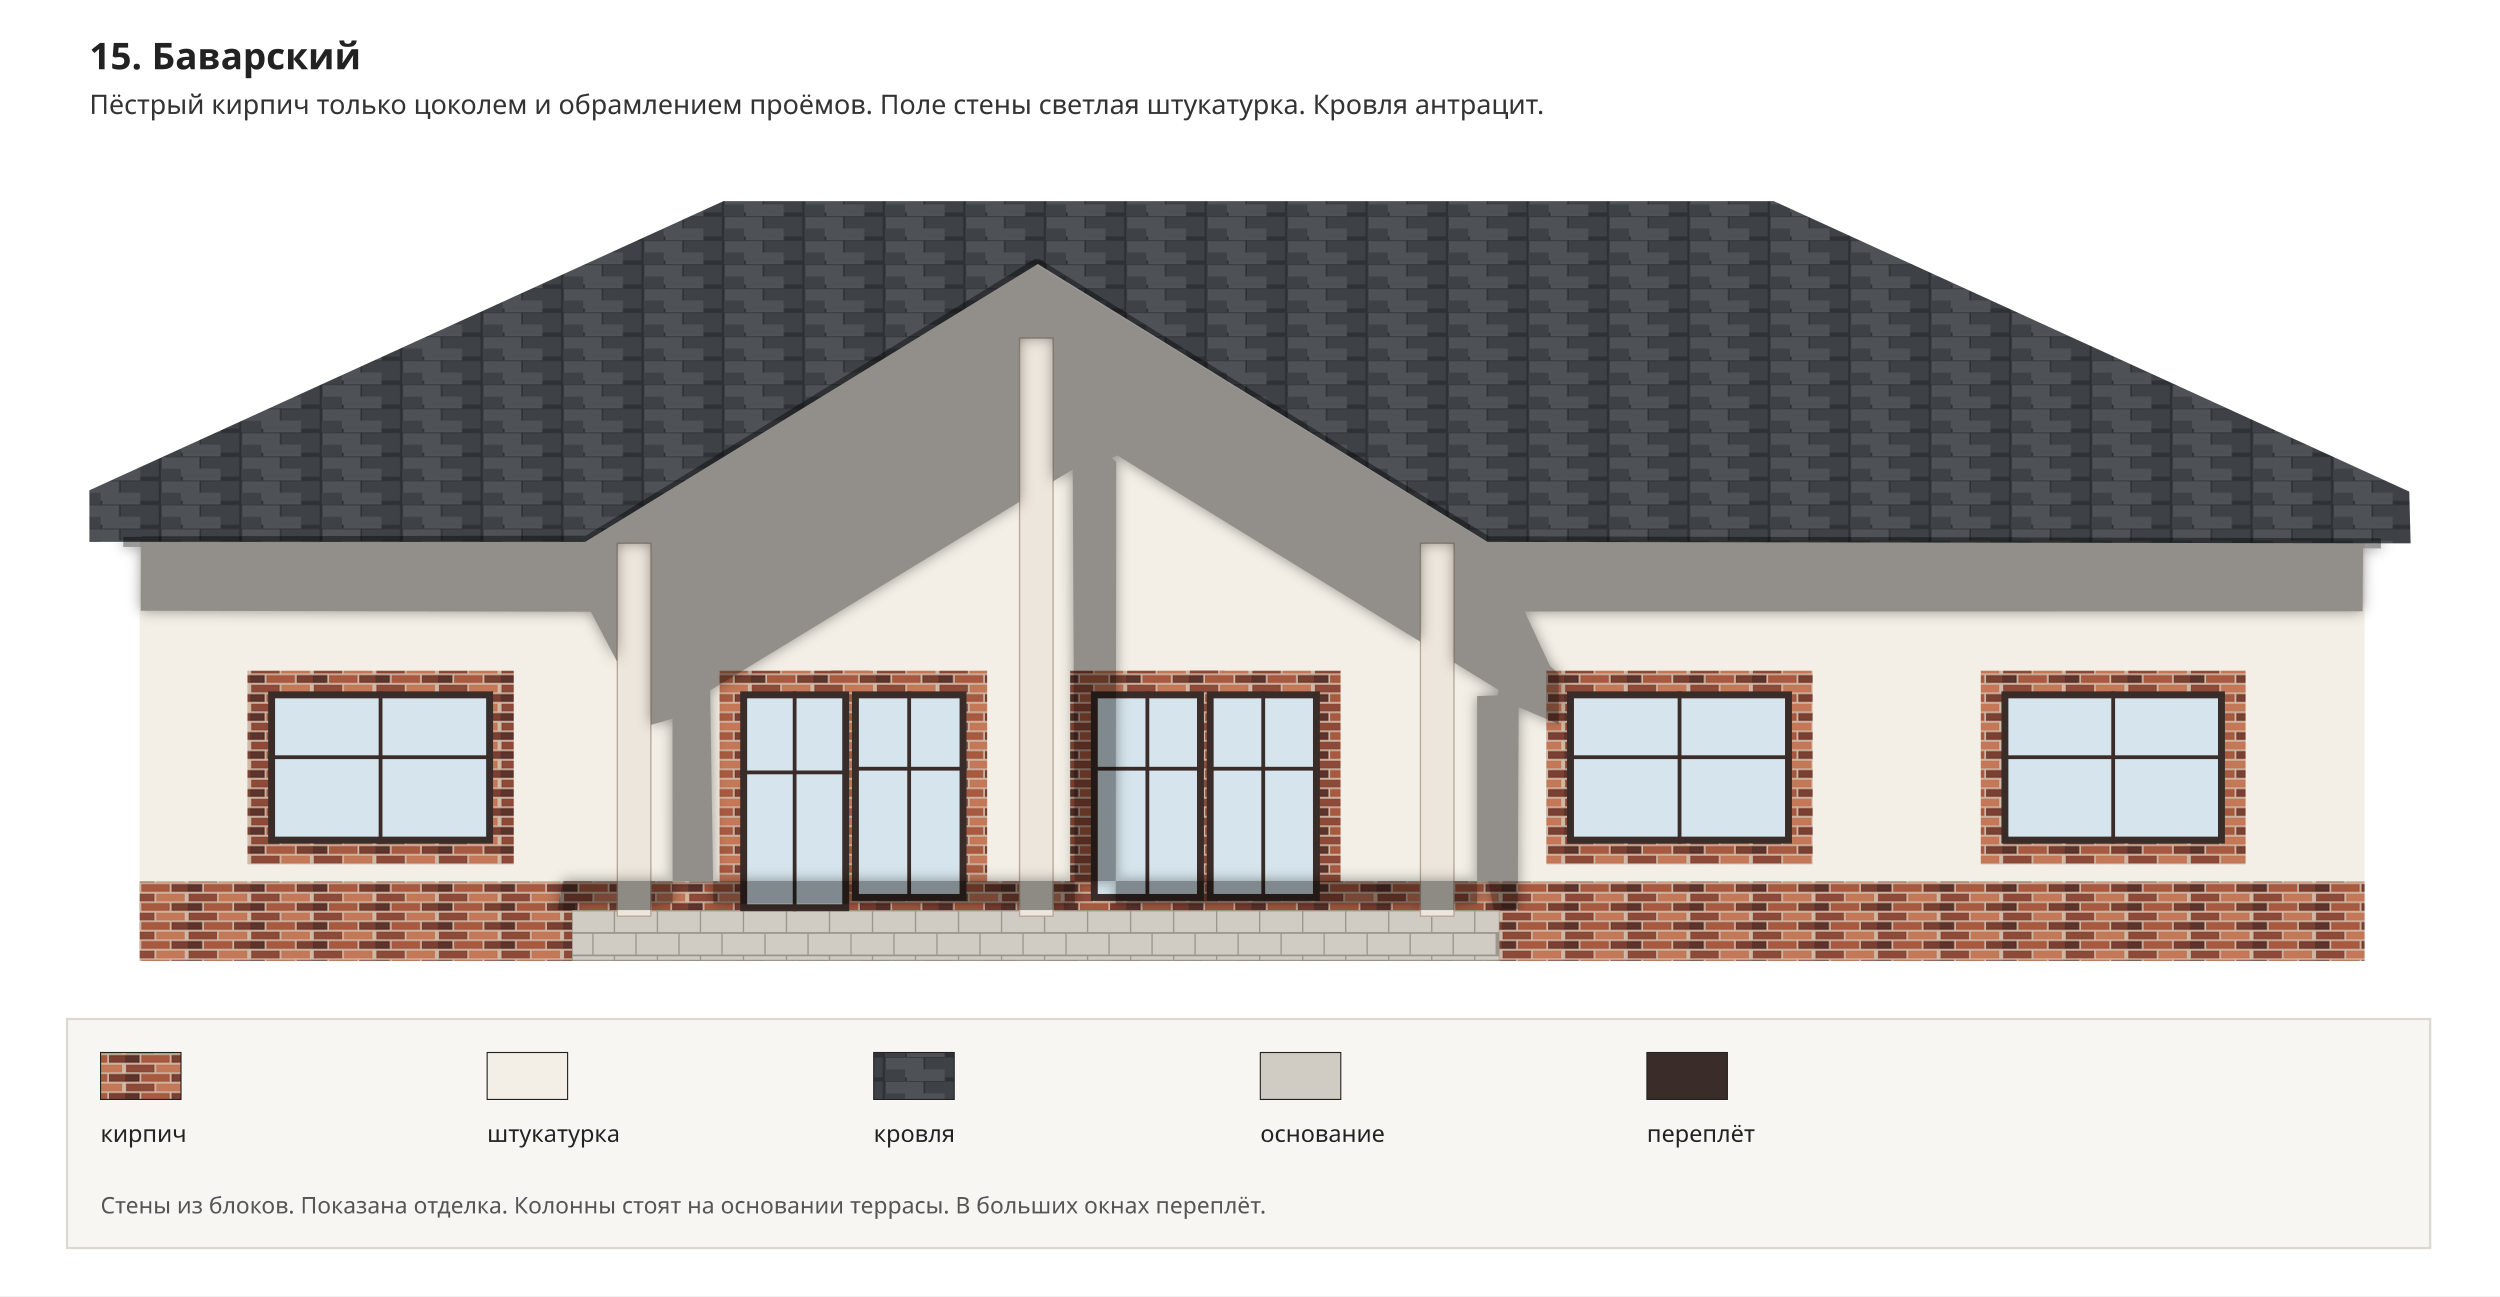
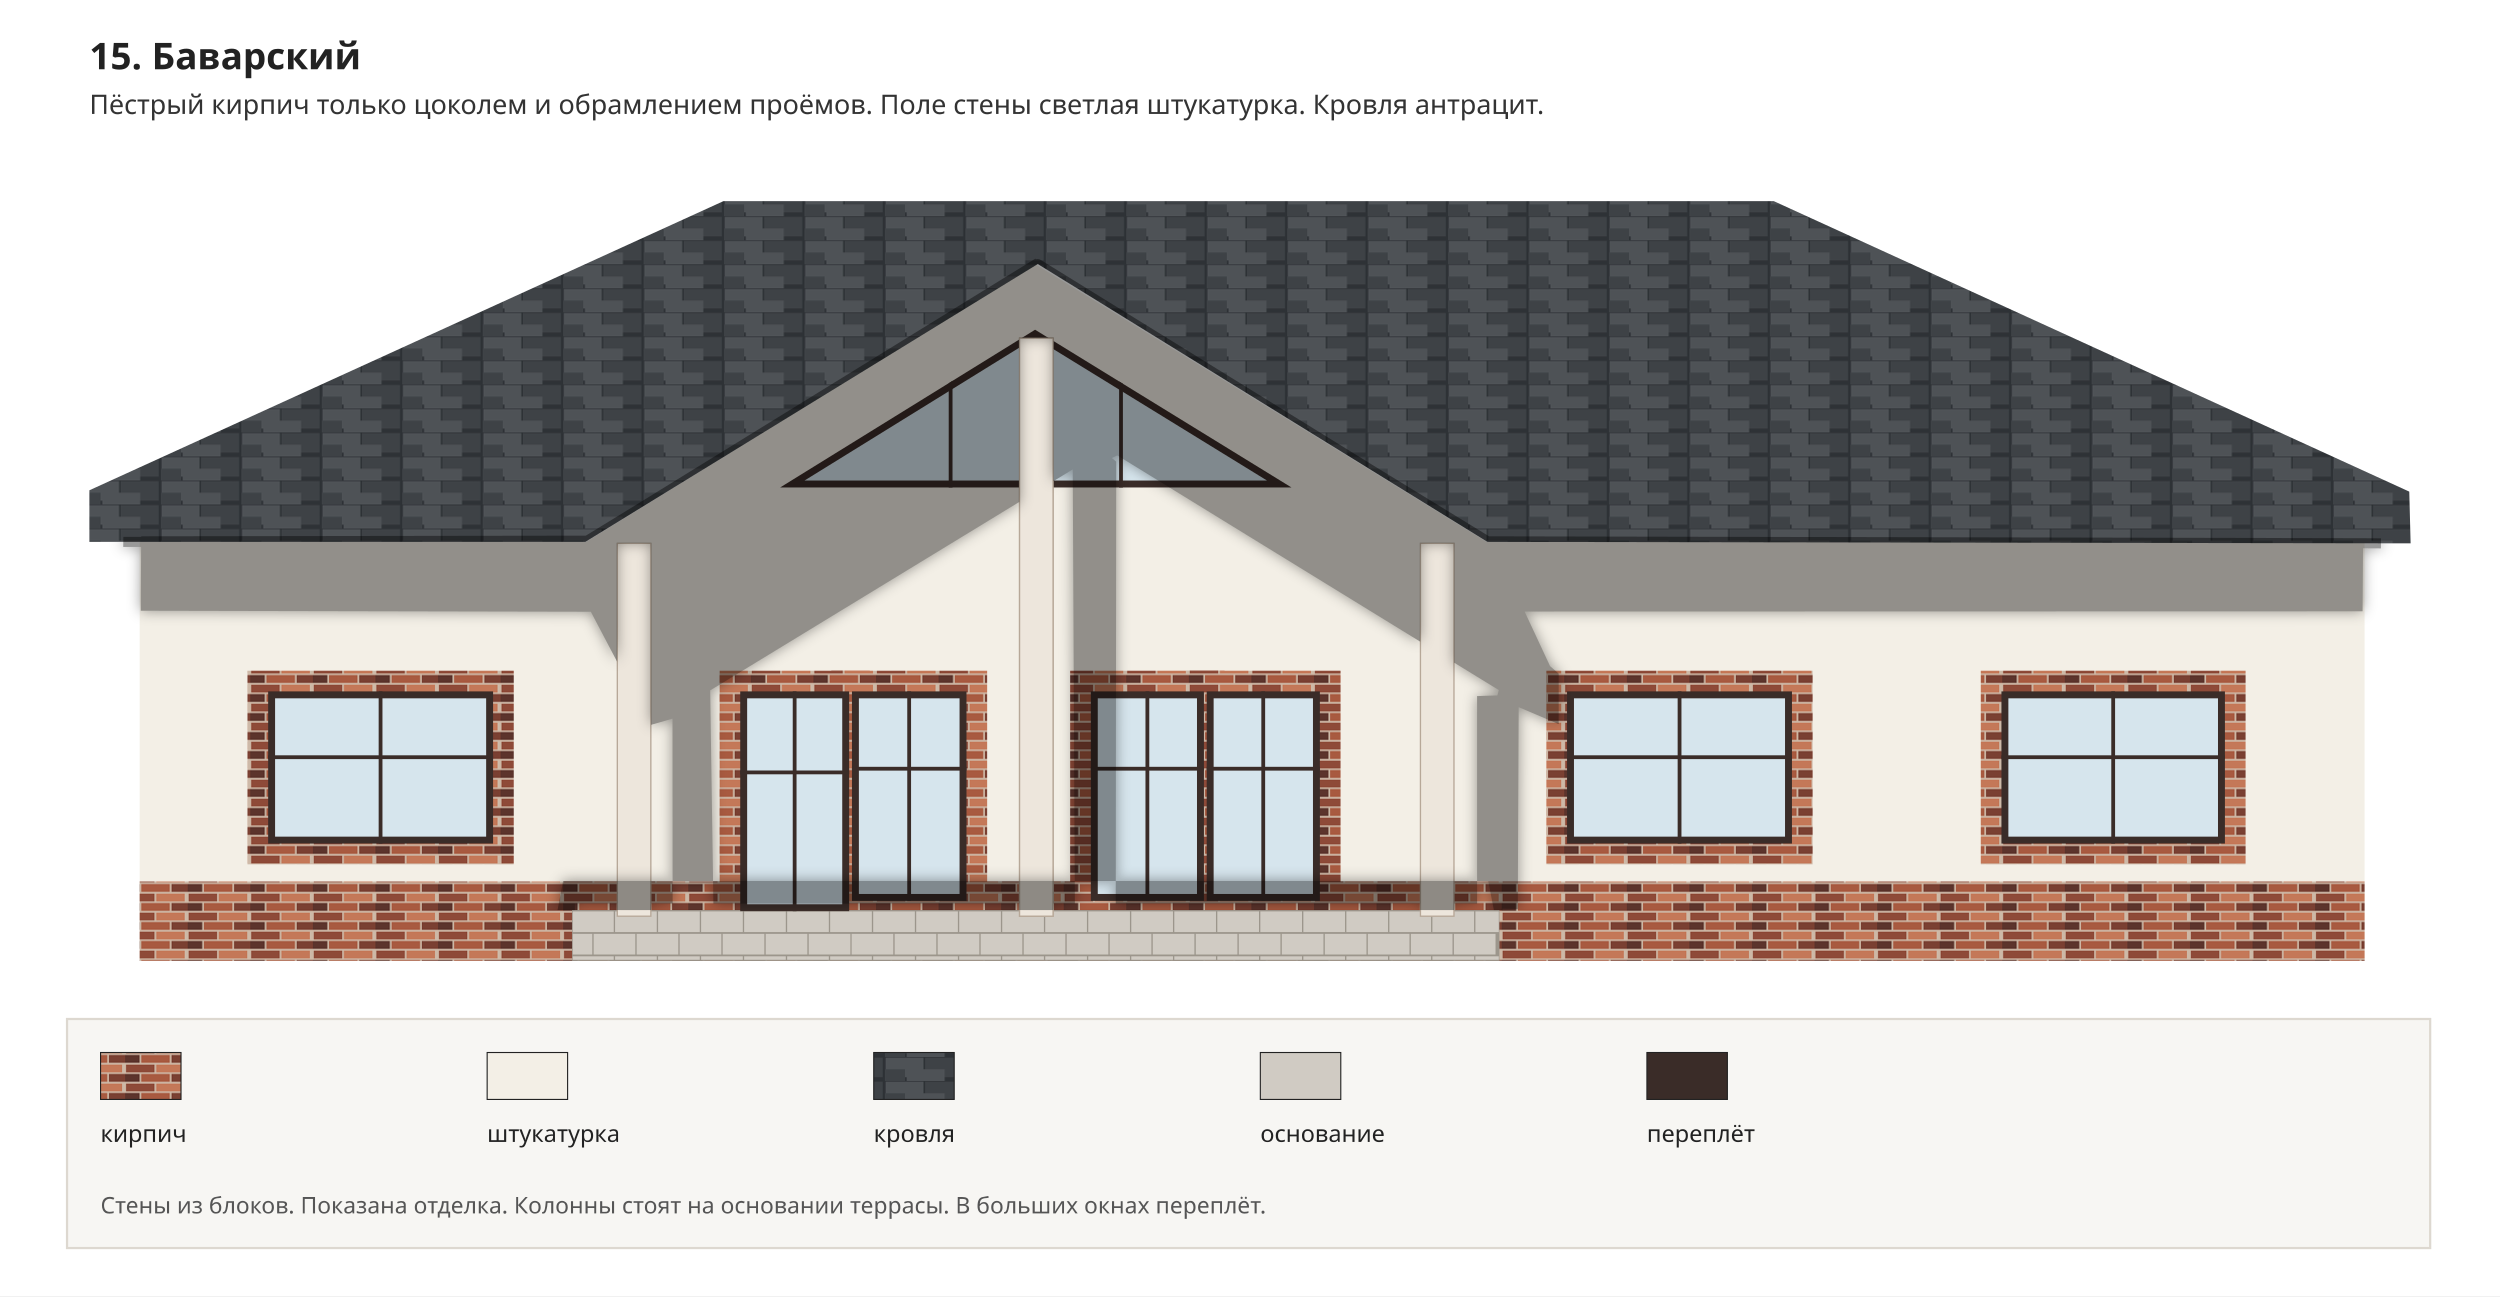
<svg xmlns="http://www.w3.org/2000/svg" width="223.75mm" height="116.0mm" viewBox="0 0 223.75 116.0">
  <rect width="100%" height="100%" fill="#ffffff" />
  <text x="8" y="6.2" font-family="sans-serif" font-size="3.3" font-weight="700" fill="#222">15. Баварский</text>
  <text x="8" y="10.2" font-family="sans-serif" font-size="2.4" fill="#333">Пёстрый кирпич только цоколем и обрамлением проёмов. Поле стены светлая штукатурка. Кровля антрацит.</text>
  <defs>
    <pattern id="stone" width="13.6" height="3.5" patternUnits="userSpaceOnUse">
      <rect width="13.6" height="3.5" fill="#8F877C" />
      <rect x="0.12" y="0.12" width="4.3" height="1.5" fill="#D2C4B2" />
      <rect x="4.58" y="0.12" width="5.1" height="1.5" fill="#C3B39F" />
      <rect x="9.84" y="0.12" width="3.6" height="1.5" fill="#DDD0BE" />
      <rect x="-1.6" y="1.84" width="3.8" height="1.5" fill="#C9B9A6" />
      <rect x="2.36" y="1.84" width="4.7" height="1.5" fill="#B7A690" />
      <rect x="7.22" y="1.84" width="4.0" height="1.5" fill="#D7CBB8" />
      <rect x="11.38" y="1.84" width="3.4" height="1.5" fill="#C0B09C" />
    </pattern>
    <pattern id="stoneDark" width="13.6" height="3.5" patternUnits="userSpaceOnUse">
      <rect width="13.6" height="3.5" fill="#5E5954" />
      <rect x="0.12" y="0.12" width="4.3" height="1.5" fill="#8A8178" />
      <rect x="4.58" y="0.12" width="5.1" height="1.5" fill="#756C64" />
      <rect x="9.84" y="0.12" width="3.6" height="1.5" fill="#948B82" />
      <rect x="-1.6" y="1.84" width="3.8" height="1.5" fill="#7A7168" />
      <rect x="2.36" y="1.84" width="4.7" height="1.5" fill="#6A625A" />
      <rect x="7.22" y="1.84" width="4.0" height="1.5" fill="#857C74" />
    </pattern>
    <pattern id="brick" width="5.6" height="1.7" patternUnits="userSpaceOnUse">
      <rect width="5.6" height="1.7" fill="#CDB8A6" />
      <rect x="0.08" y="0.08" width="2.55" height="0.7" fill="#8E4A38" />
      <rect x="2.78" y="0.08" width="2.55" height="0.7" fill="#7A4032" />
      <rect x="-1.25" y="0.92" width="2.55" height="0.7" fill="#964E3C" />
      <rect x="1.45" y="0.92" width="2.55" height="0.7" fill="#7A4032" />
      <rect x="4.15" y="0.92" width="2.55" height="0.7" fill="#8E4A38" />
    </pattern>
    <pattern id="brickDark" width="5.6" height="1.7" patternUnits="userSpaceOnUse">
      <rect width="5.6" height="1.7" fill="#B59A8C" />
      <rect x="0.08" y="0.08" width="2.55" height="0.7" fill="#6E382C" />
      <rect x="2.78" y="0.08" width="2.55" height="0.7" fill="#5C2E24" />
      <rect x="-1.25" y="0.92" width="2.55" height="0.7" fill="#743C30" />
      <rect x="1.45" y="0.92" width="2.55" height="0.7" fill="#5C2E24" />
      <rect x="4.15" y="0.92" width="2.55" height="0.7" fill="#6E382C" />
    </pattern>
    <pattern id="bavaria" width="5.6" height="1.7" patternUnits="userSpaceOnUse">
      <rect width="5.6" height="1.7" fill="#CDB8A6" />
      <rect x="0.08" y="0.08" width="2.55" height="0.7" fill="#8E4A38" />
      <rect x="2.78" y="0.08" width="2.55" height="0.7" fill="#C47858" />
      <rect x="-1.25" y="0.92" width="2.55" height="0.7" fill="#5C342C" />
      <rect x="1.45" y="0.92" width="2.55" height="0.7" fill="#A85A40" />
      <rect x="4.15" y="0.92" width="2.55" height="0.7" fill="#7A4032" />
    </pattern>
    <pattern id="silicate" width="5.6" height="1.7" patternUnits="userSpaceOnUse">
      <rect width="5.6" height="1.7" fill="#C5C3BC" />
      <rect x="0.08" y="0.08" width="2.55" height="0.7" fill="#E7E4DC" />
      <rect x="2.78" y="0.08" width="2.55" height="0.7" fill="#D9D6CE" />
      <rect x="-1.25" y="0.92" width="2.55" height="0.7" fill="#F2EFE8" />
      <rect x="1.45" y="0.92" width="2.55" height="0.7" fill="#E0DDD4" />
      <rect x="4.15" y="0.92" width="2.55" height="0.7" fill="#E7E4DC" />
    </pattern>
    <pattern id="siding" width="6" height="1.65" patternUnits="userSpaceOnUse">
      <rect width="6" height="1.65" fill="#B7B1A6" />
      <rect width="6" height="1.38" fill="#E3DED4" />
    </pattern>
    <pattern id="vsiding" width="2.05" height="8" patternUnits="userSpaceOnUse">
      <rect width="2.05" height="8" fill="#B7B3AA" />
      <rect width="1.88" height="8" fill="#E4E1DA" />
    </pattern>
    <pattern id="ashlar" width="9.2" height="4.6" patternUnits="userSpaceOnUse">
      <rect width="9.2" height="4.6" fill="#C8BEB0" />
      <rect x="0.12" y="0.12" width="4.3" height="2.05" fill="#E7DDD0" />
      <rect x="4.58" y="0.12" width="4.45" height="2.05" fill="#F3EBE0" />
      <rect x="-2.1" y="2.35" width="4.3" height="2.05" fill="#EFE6D8" />
      <rect x="2.36" y="2.35" width="4.5" height="2.05" fill="#E4D9C8" />
      <rect x="7.02" y="2.35" width="4.2" height="2.05" fill="#F7F1E8" />
    </pattern>
    <pattern id="tile" width="7.2" height="2.6" patternUnits="userSpaceOnUse">
      <rect width="7.2" height="2.6" fill="#6A3024" />
      <rect x="0.06" y="0.06" width="3.4" height="2.15" fill="#8C4638" />
      <rect x="3.6" y="0.06" width="3.4" height="2.15" fill="#7A3C30" />
      <rect x="-1.6" y="1.35" width="3.4" height="2.15" fill="#7A3C30" />
      <rect x="1.95" y="1.35" width="3.4" height="2.15" fill="#8C4638" />
      <rect x="5.5" y="1.35" width="3.4" height="2.15" fill="#7A3C30" />
    </pattern>
    <pattern id="tileDark" width="7.2" height="2.15" patternUnits="userSpaceOnUse">
      <rect width="7.2" height="2.15" fill="#2E3236" />
      <rect x="0.06" y="0.06" width="3.4" height="1.75" fill="#4E5256" />
      <rect x="3.6" y="0.06" width="3.4" height="1.75" fill="#3E4246" />
      <rect x="-1.6" y="1.1" width="3.4" height="1.75" fill="#3E4246" />
      <rect x="1.95" y="1.1" width="3.4" height="1.75" fill="#4E5256" />
    </pattern>
    <pattern id="seam" width="4.4" height="8" patternUnits="userSpaceOnUse">
      <rect width="4.4" height="8" fill="#32353A" />
      <rect width="0.2" height="8" fill="#1C1E20" />
    </pattern>
    <pattern id="barrel" width="2.2" height="2.4" patternUnits="userSpaceOnUse">
      <rect width="2.2" height="2.4" fill="#A84E32" />
      <path d="M0,2.15 Q1.1,1.35 2.2,2.15 L2.2,2.4 L0,2.4 Z" fill="#E8C4AE" />
      <path d="M0.15,0.15 Q1.1,1.05 2.05,0.15" fill="none" stroke="#7A3424" stroke-width="0.12" />
    </pattern>
    <clipPath id="roof">
      <path d="M64.75,18.00 L158.75,18.00 L215.63,44.00 L215.75,48.63 L133.13,48.50 L92.88,23.63 L52.38,48.50 L8.00,48.50 L8.00,43.88 Z" />
    </clipPath>
    <clipPath id="gable">
      <path d="M92.63,23.63 L133.25,48.63 L52.25,48.63 Z" />
    </clipPath>
    <clipPath id="wall">
      <rect x="12.5" y="48.5" width="199.13" height="37.50" />
    </clipPath>
    <clipPath id="wings">
      <path d="M12.5,48.5 H52.25 V86.0 H12.5 Z M133.25,48.5 H211.63 V86.0 H133.25 Z" />
    </clipPath>
    <clipPath id="center">
      <path d="M52.25,48.5 H133.25 V81.45 H52.25 Z M92.63,23.63 L133.25,48.63 L52.25,48.63 Z" />
    </clipPath>
    <clipPath id="ten-below">
      <path d="M4.00,48.50 L12.50,48.50 L52.38,48.50 L92.88,23.63 L133.13,48.50 L211.63,48.62 L220.00,48.62 L220.00,81.45 L4.00,81.45 Z" />
    </clipPath>
    <filter id="ten-blur" filterUnits="userSpaceOnUse" x="0" y="16" width="224" height="84">
      <feGaussianBlur stdDeviation="0.6" />
    </filter>
  </defs>
  <rect x="0.00" y="14.00" width="230.00" height="80.00" fill="#F3EFE6" clip-path="url(#wall)" />
  <rect x="0.00" y="14.00" width="230.00" height="80.00" fill="#F3EFE6" clip-path="url(#gable)" />
  <rect x="22.15" y="60.03" width="23.83" height="17.32" fill="url(#bavaria)" />
  <rect x="138.40" y="60.03" width="23.83" height="17.32" fill="url(#bavaria)" />
  <rect x="177.28" y="60.03" width="23.70" height="17.32" fill="url(#bavaria)" />
  <rect x="64.40" y="60.03" width="13.45" height="23.37" fill="url(#bavaria)" />
  <rect x="74.40" y="60.03" width="13.95" height="22.45" fill="url(#bavaria)" />
  <rect x="95.78" y="60.03" width="13.82" height="22.45" fill="url(#bavaria)" />
  <rect x="106.15" y="60.03" width="13.83" height="22.45" fill="url(#bavaria)" />
  <rect x="12.50" y="78.90" width="199.13" height="7.10" fill="url(#bavaria)" clip-path="url(#wall)" />
  <rect x="0.00" y="14.00" width="230.00" height="80.00" fill="url(#tileDark)" clip-path="url(#roof)" />
  <rect x="51.20" y="81.45" width="83.00" height="4.55" fill="#9C968C" />
  <rect x="51.26" y="81.57" width="3.67" height="1.85" fill="#D0CBC3" />
  <rect x="55.05" y="81.57" width="3.73" height="1.85" fill="#D0CBC3" />
  <rect x="58.90" y="81.57" width="3.73" height="1.85" fill="#D0CBC3" />
  <rect x="62.75" y="81.57" width="3.73" height="1.85" fill="#D0CBC3" />
  <rect x="66.60" y="81.57" width="3.73" height="1.85" fill="#D0CBC3" />
  <rect x="70.45" y="81.57" width="3.73" height="1.85" fill="#D0CBC3" />
  <rect x="74.30" y="81.57" width="3.73" height="1.85" fill="#D0CBC3" />
  <rect x="78.15" y="81.57" width="3.73" height="1.85" fill="#D0CBC3" />
  <rect x="82.00" y="81.57" width="3.73" height="1.85" fill="#D0CBC3" />
  <rect x="85.85" y="81.57" width="3.73" height="1.85" fill="#D0CBC3" />
  <rect x="89.70" y="81.57" width="3.73" height="1.85" fill="#D0CBC3" />
  <rect x="93.55" y="81.57" width="3.73" height="1.85" fill="#D0CBC3" />
  <rect x="97.40" y="81.57" width="3.73" height="1.85" fill="#D0CBC3" />
  <rect x="101.25" y="81.57" width="3.73" height="1.85" fill="#D0CBC3" />
  <rect x="105.10" y="81.57" width="3.73" height="1.85" fill="#D0CBC3" />
  <rect x="108.95" y="81.57" width="3.73" height="1.85" fill="#D0CBC3" />
  <rect x="112.80" y="81.57" width="3.73" height="1.85" fill="#D0CBC3" />
  <rect x="116.65" y="81.57" width="3.73" height="1.85" fill="#D0CBC3" />
  <rect x="120.50" y="81.57" width="3.73" height="1.85" fill="#D0CBC3" />
  <rect x="124.35" y="81.57" width="3.73" height="1.85" fill="#D0CBC3" />
  <rect x="128.20" y="81.57" width="3.73" height="1.85" fill="#D0CBC3" />
  <rect x="132.05" y="81.57" width="2.09" height="1.85" fill="#D0CBC3" />
  <rect x="51.26" y="83.58" width="1.75" height="1.85" fill="#D0CBC3" />
  <rect x="53.13" y="83.58" width="3.73" height="1.85" fill="#D0CBC3" />
  <rect x="56.98" y="83.58" width="3.73" height="1.85" fill="#D0CBC3" />
  <rect x="60.83" y="83.58" width="3.73" height="1.85" fill="#D0CBC3" />
  <rect x="64.68" y="83.58" width="3.73" height="1.85" fill="#D0CBC3" />
  <rect x="68.53" y="83.58" width="3.73" height="1.85" fill="#D0CBC3" />
  <rect x="72.38" y="83.58" width="3.73" height="1.85" fill="#D0CBC3" />
  <rect x="76.22" y="83.58" width="3.73" height="1.85" fill="#D0CBC3" />
  <rect x="80.07" y="83.58" width="3.73" height="1.85" fill="#D0CBC3" />
  <rect x="83.92" y="83.58" width="3.73" height="1.85" fill="#D0CBC3" />
  <rect x="87.77" y="83.58" width="3.73" height="1.85" fill="#D0CBC3" />
  <rect x="91.62" y="83.58" width="3.73" height="1.85" fill="#D0CBC3" />
  <rect x="95.47" y="83.58" width="3.73" height="1.85" fill="#D0CBC3" />
  <rect x="99.32" y="83.58" width="3.73" height="1.85" fill="#D0CBC3" />
  <rect x="103.17" y="83.58" width="3.73" height="1.85" fill="#D0CBC3" />
  <rect x="107.02" y="83.58" width="3.73" height="1.85" fill="#D0CBC3" />
  <rect x="110.87" y="83.58" width="3.73" height="1.85" fill="#D0CBC3" />
  <rect x="114.72" y="83.58" width="3.73" height="1.85" fill="#D0CBC3" />
  <rect x="118.57" y="83.58" width="3.73" height="1.85" fill="#D0CBC3" />
  <rect x="122.42" y="83.58" width="3.73" height="1.85" fill="#D0CBC3" />
  <rect x="126.27" y="83.58" width="3.73" height="1.85" fill="#D0CBC3" />
  <rect x="130.12" y="83.58" width="3.73" height="1.85" fill="#D0CBC3" />
  <rect x="51.26" y="85.59" width="3.67" height="0.31" fill="#D0CBC3" />
  <rect x="55.05" y="85.59" width="3.73" height="0.31" fill="#D0CBC3" />
  <rect x="58.90" y="85.59" width="3.73" height="0.31" fill="#D0CBC3" />
  <rect x="62.75" y="85.59" width="3.73" height="0.31" fill="#D0CBC3" />
  <rect x="66.60" y="85.59" width="3.73" height="0.31" fill="#D0CBC3" />
  <rect x="70.45" y="85.59" width="3.73" height="0.31" fill="#D0CBC3" />
  <rect x="74.30" y="85.59" width="3.73" height="0.31" fill="#D0CBC3" />
  <rect x="78.15" y="85.59" width="3.73" height="0.31" fill="#D0CBC3" />
  <rect x="82.00" y="85.59" width="3.73" height="0.31" fill="#D0CBC3" />
  <rect x="85.85" y="85.59" width="3.73" height="0.31" fill="#D0CBC3" />
  <rect x="89.70" y="85.59" width="3.73" height="0.31" fill="#D0CBC3" />
  <rect x="93.55" y="85.59" width="3.73" height="0.31" fill="#D0CBC3" />
  <rect x="97.40" y="85.59" width="3.73" height="0.31" fill="#D0CBC3" />
  <rect x="101.25" y="85.59" width="3.73" height="0.31" fill="#D0CBC3" />
  <rect x="105.10" y="85.59" width="3.73" height="0.31" fill="#D0CBC3" />
  <rect x="108.95" y="85.59" width="3.73" height="0.31" fill="#D0CBC3" />
  <rect x="112.80" y="85.59" width="3.73" height="0.31" fill="#D0CBC3" />
  <rect x="116.65" y="85.59" width="3.73" height="0.31" fill="#D0CBC3" />
  <rect x="120.50" y="85.59" width="3.73" height="0.31" fill="#D0CBC3" />
  <rect x="124.35" y="85.59" width="3.73" height="0.31" fill="#D0CBC3" />
  <rect x="128.20" y="85.59" width="3.73" height="0.31" fill="#D0CBC3" />
  <rect x="132.05" y="85.59" width="2.09" height="0.31" fill="#D0CBC3" />
  <rect x="55.25" y="48.63" width="3.00" height="33.37" fill="#EDE6DC" stroke="#B7A898" stroke-width="0.12" />
  <rect x="91.25" y="30.27" width="3.00" height="51.73" fill="#EDE6DC" stroke="#B7A898" stroke-width="0.12" />
  <rect x="127.13" y="48.63" width="3.00" height="33.37" fill="#EDE6DC" stroke="#B7A898" stroke-width="0.12" />
  <rect x="24.00" y="61.88" width="20.13" height="13.62" fill="#3A2C28" />
  <rect x="24.62" y="62.50" width="18.89" height="12.38" fill="#D6E5ED" />
  <rect x="33.89" y="61.88" width="0.34" height="13.62" fill="#3A2C28" />
  <rect x="24.00" y="67.60" width="20.13" height="0.34" fill="#3A2C28" />
  <rect x="140.25" y="61.88" width="20.13" height="13.62" fill="#3A2C28" />
  <rect x="140.87" y="62.50" width="18.89" height="12.38" fill="#D6E5ED" />
  <rect x="150.15" y="61.88" width="0.34" height="13.62" fill="#3A2C28" />
  <rect x="140.25" y="67.60" width="20.13" height="0.34" fill="#3A2C28" />
  <rect x="179.13" y="61.88" width="20.00" height="13.62" fill="#3A2C28" />
  <rect x="179.75" y="62.50" width="18.76" height="12.38" fill="#D6E5ED" />
  <rect x="188.96" y="61.88" width="0.34" height="13.62" fill="#3A2C28" />
  <rect x="179.13" y="67.60" width="20.00" height="0.34" fill="#3A2C28" />
  <rect x="76.25" y="61.88" width="10.25" height="18.75" fill="#3A2C28" />
  <rect x="76.87" y="62.50" width="9.01" height="17.51" fill="#D6E5ED" />
  <rect x="76.25" y="68.63" width="10.25" height="0.34" fill="#3A2C28" />
  <rect x="81.20" y="61.88" width="0.34" height="18.75" fill="#3A2C28" />
  <rect x="97.63" y="61.88" width="10.12" height="18.75" fill="#3A2C28" />
  <rect x="98.25" y="62.50" width="8.88" height="17.51" fill="#D6E5ED" />
  <rect x="97.63" y="68.63" width="10.12" height="0.34" fill="#3A2C28" />
  <rect x="102.52" y="61.88" width="0.34" height="18.75" fill="#3A2C28" />
  <rect x="108.00" y="61.88" width="10.13" height="18.75" fill="#3A2C28" />
  <rect x="108.62" y="62.50" width="8.89" height="17.51" fill="#D6E5ED" />
  <rect x="108.00" y="68.63" width="10.13" height="0.34" fill="#3A2C28" />
  <rect x="112.89" y="61.88" width="0.34" height="18.75" fill="#3A2C28" />
  <rect x="66.25" y="61.88" width="9.75" height="19.67" fill="#3A2C28" />
  <rect x="66.87" y="62.50" width="8.51" height="18.43" fill="#D6E5ED" />
  <rect x="66.25" y="68.96" width="9.75" height="0.34" fill="#3A2C28" />
  <rect x="70.95" y="61.88" width="0.34" height="19.67" fill="#3A2C28" />
  <rect x="6.00" y="91.20" width="211.50" height="20.50" fill="#F7F6F3" stroke="#DDD8D0" stroke-width="0.2" />
  <rect x="9.00" y="94.20" width="7.20" height="4.20" fill="url(#bavaria)" stroke="#222" stroke-width="0.1" />
  <text x="9.0" y="102.2" font-family="sans-serif" font-size="2.1" fill="#222">кирпич</text>
  <rect x="43.60" y="94.20" width="7.20" height="4.20" fill="#F3EFE6" stroke="#222" stroke-width="0.1" />
  <text x="43.6" y="102.2" font-family="sans-serif" font-size="2.1" fill="#222">штукатурка</text>
  <rect x="78.20" y="94.20" width="7.20" height="4.20" fill="url(#tileDark)" stroke="#222" stroke-width="0.1" />
  <text x="78.2" y="102.2" font-family="sans-serif" font-size="2.1" fill="#222">кровля</text>
  <rect x="112.80" y="94.20" width="7.20" height="4.20" fill="#D0CBC3" stroke="#222" stroke-width="0.1" />
  <text x="112.8" y="102.2" font-family="sans-serif" font-size="2.1" fill="#222">основание</text>
  <rect x="147.40" y="94.20" width="7.20" height="4.20" fill="#3A2C28" stroke="#222" stroke-width="0.1" />
  <text x="147.4" y="102.2" font-family="sans-serif" font-size="2.1" fill="#222">переплёт</text>
  <text x="9" y="108.6" font-family="sans-serif" font-size="2.05" fill="#555">Стены из блоков. Показана отделка. Колонны стоят на основании террасы. В больших окнах переплёт.</text>
+   <g id="gable-window">
+     <polygon points="92.64,29.51 115.59,43.63 69.82,43.63" fill="#3A2C28" />
+     <polygon points="92.64,30.24 113.40,43.01 72.00,43.01" fill="#D6E5ED" />
+     <polygon points="84.91,43.63 85.25,43.63 85.25,34.08 84.91,34.30" fill="#3A2C28" />
+     <polygon points="100.16,43.63 100.50,43.63 100.50,34.35 100.16,34.14" fill="#3A2C28" />
+   </g>
+   <rect x="91.25" y="30.27" width="3.00" height="51.73" fill="#EDE6DC" stroke="#B7A898" stroke-width="0.12" />
  <g id="ten-mask" opacity="0.40" style="mix-blend-mode:multiply">
    <g clip-path="url(#ten-below)">
      <path id="ten-soft" filter="url(#ten-blur)" fill="#000000" d="M50.40,78.85 L133.20,78.85 L133.70,81.45 L49.90,81.45 ZM211.50,48.17 L133.27,48.00 L122.78,41.58 L93.12,23.25 L93.08,23.23 L93.04,23.21 L92.99,23.19 L92.95,23.19 L92.90,23.18 L92.86,23.18 L92.81,23.18 L92.77,23.19 L92.74,23.20 L92.66,23.15 L56.04,45.73 L52.43,47.94 L12.64,48.00 L12.64,48.05 L11.04,48.05 L11.03,48.95 L12.63,48.95 L12.60,54.66 L52.88,54.75 L55.23,59.22 L55.23,48.61 L58.27,48.61 L58.27,64.87 L60.19,64.32 L60.20,80.87 L58.27,80.87 L58.27,81.45 L91.23,81.45 L91.23,80.87 L63.85,80.87 L63.56,61.79 L91.23,44.92 L91.23,30.25 L94.27,30.25 L94.27,43.07 L96.01,42.01 L96.20,80.87 L94.27,80.87 L94.27,81.45 L127.11,81.45 L127.11,80.87 L99.86,80.87 L99.90,41.31 L99.50,40.99 L100.00,40.76 L127.11,57.43 L127.11,48.61 L130.15,48.61 L130.15,59.31 L134.14,61.76 L134.02,62.24 L132.20,62.30 L132.20,80.87 L130.15,80.87 L130.15,81.45 L134.45,81.45 L134.45,81.33 L135.84,81.35 L135.92,63.29 L139.50,64.81 L139.50,60.29 L138.73,59.62 L136.45,54.73 L211.45,54.71 L211.49,49.07 L213.09,49.08 L213.10,48.18 L213.10,48.18 L211.50,48.17 L211.50,48.17 ZM55.23,81.45 L55.23,80.87 L51.45,80.87 L51.45,81.45 L55.23,81.45 Z" />
    </g>
    <path id="ten" fill="#000000" d="M50.40,78.85 L133.20,78.85 L133.70,81.45 L49.90,81.45 ZM211.50,48.17 L133.27,48.00 L122.78,41.58 L93.12,23.25 L93.08,23.23 L93.04,23.21 L92.99,23.19 L92.95,23.19 L92.90,23.18 L92.86,23.18 L92.81,23.18 L92.77,23.19 L92.74,23.20 L92.66,23.15 L56.04,45.73 L52.43,47.94 L12.64,48.00 L12.64,48.05 L11.04,48.05 L11.03,48.95 L12.63,48.95 L12.60,54.66 L52.88,54.75 L55.23,59.22 L55.23,48.61 L58.27,48.61 L58.27,64.87 L60.19,64.32 L60.20,80.87 L58.27,80.87 L58.27,81.45 L91.23,81.45 L91.23,80.87 L63.85,80.87 L63.56,61.79 L91.23,44.92 L91.23,30.25 L94.27,30.25 L94.27,43.07 L96.01,42.01 L96.20,80.87 L94.27,80.87 L94.27,81.45 L127.11,81.45 L127.11,80.87 L99.86,80.87 L99.90,41.31 L99.50,40.99 L100.00,40.76 L127.11,57.43 L127.11,48.61 L130.15,48.61 L130.15,59.31 L134.14,61.76 L134.02,62.24 L132.20,62.30 L132.20,80.87 L130.15,80.87 L130.15,81.45 L134.45,81.45 L134.45,81.33 L135.84,81.35 L135.92,63.29 L139.50,64.81 L139.50,60.29 L138.73,59.62 L136.45,54.73 L211.45,54.71 L211.49,49.07 L213.09,49.08 L213.10,48.18 L213.10,48.18 L211.50,48.17 L211.50,48.17 ZM55.23,81.45 L55.23,80.87 L51.45,80.87 L51.45,81.45 L55.23,81.45 Z" />
  </g>
</svg>
